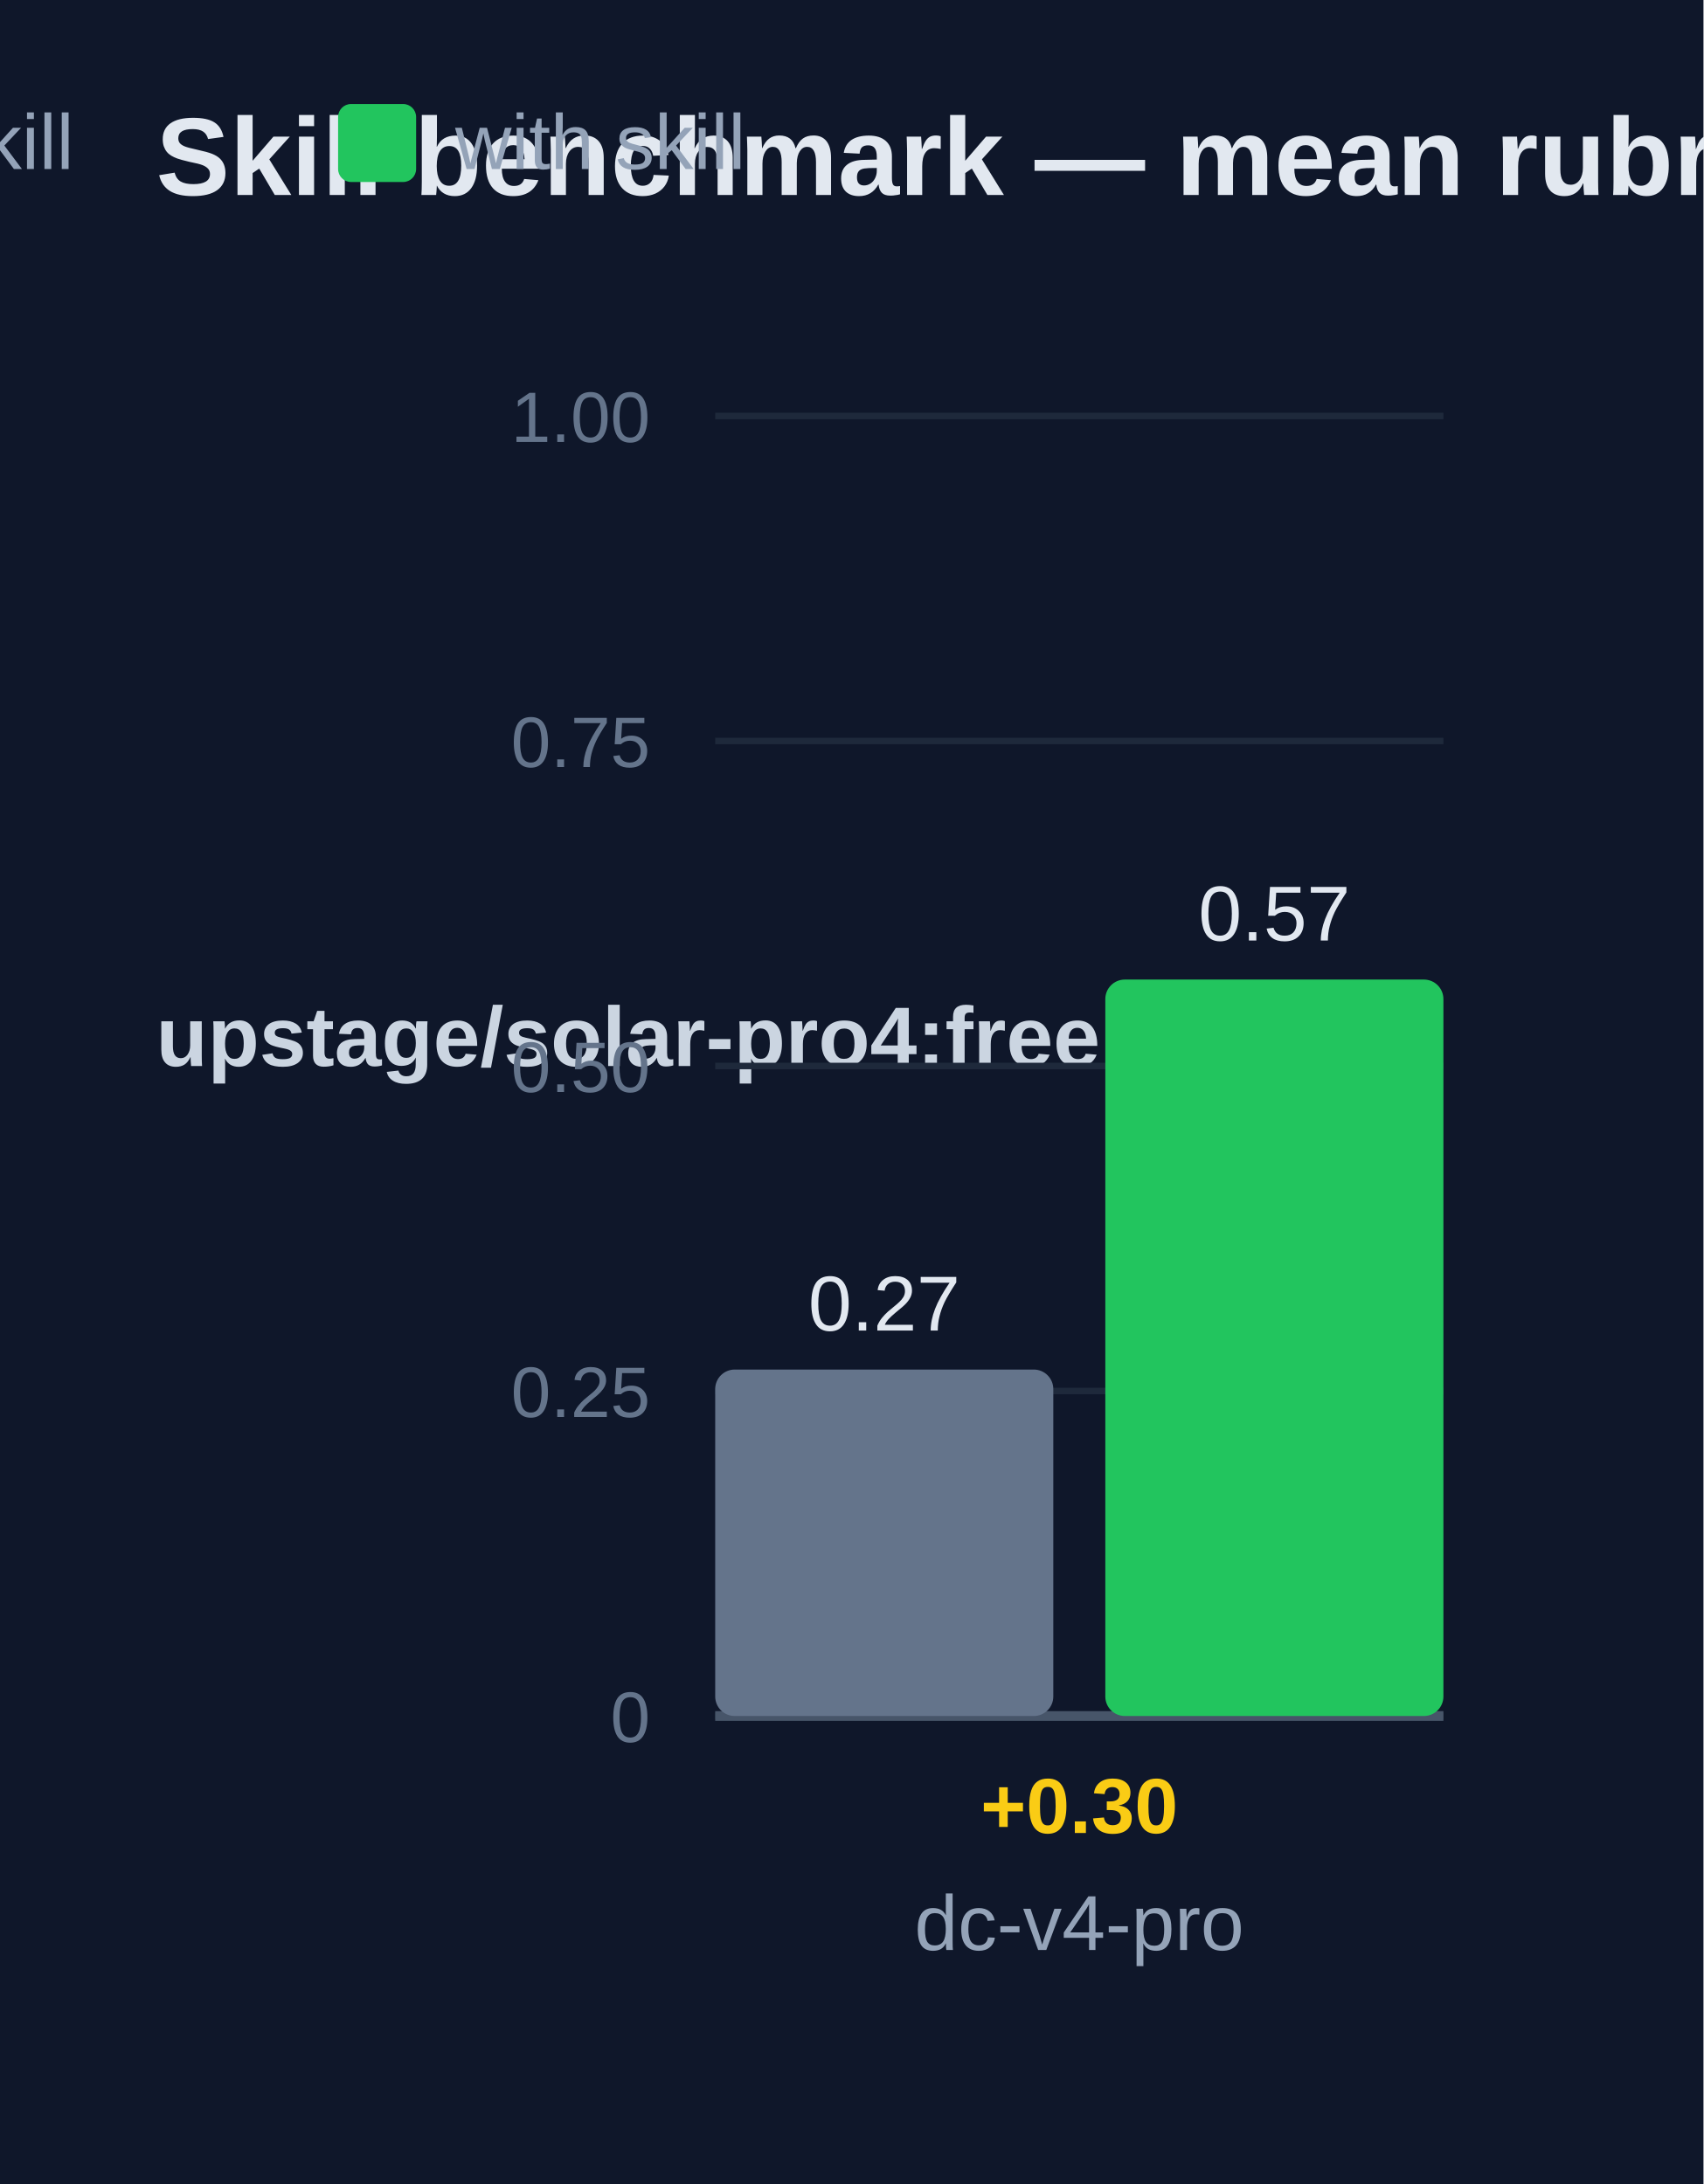
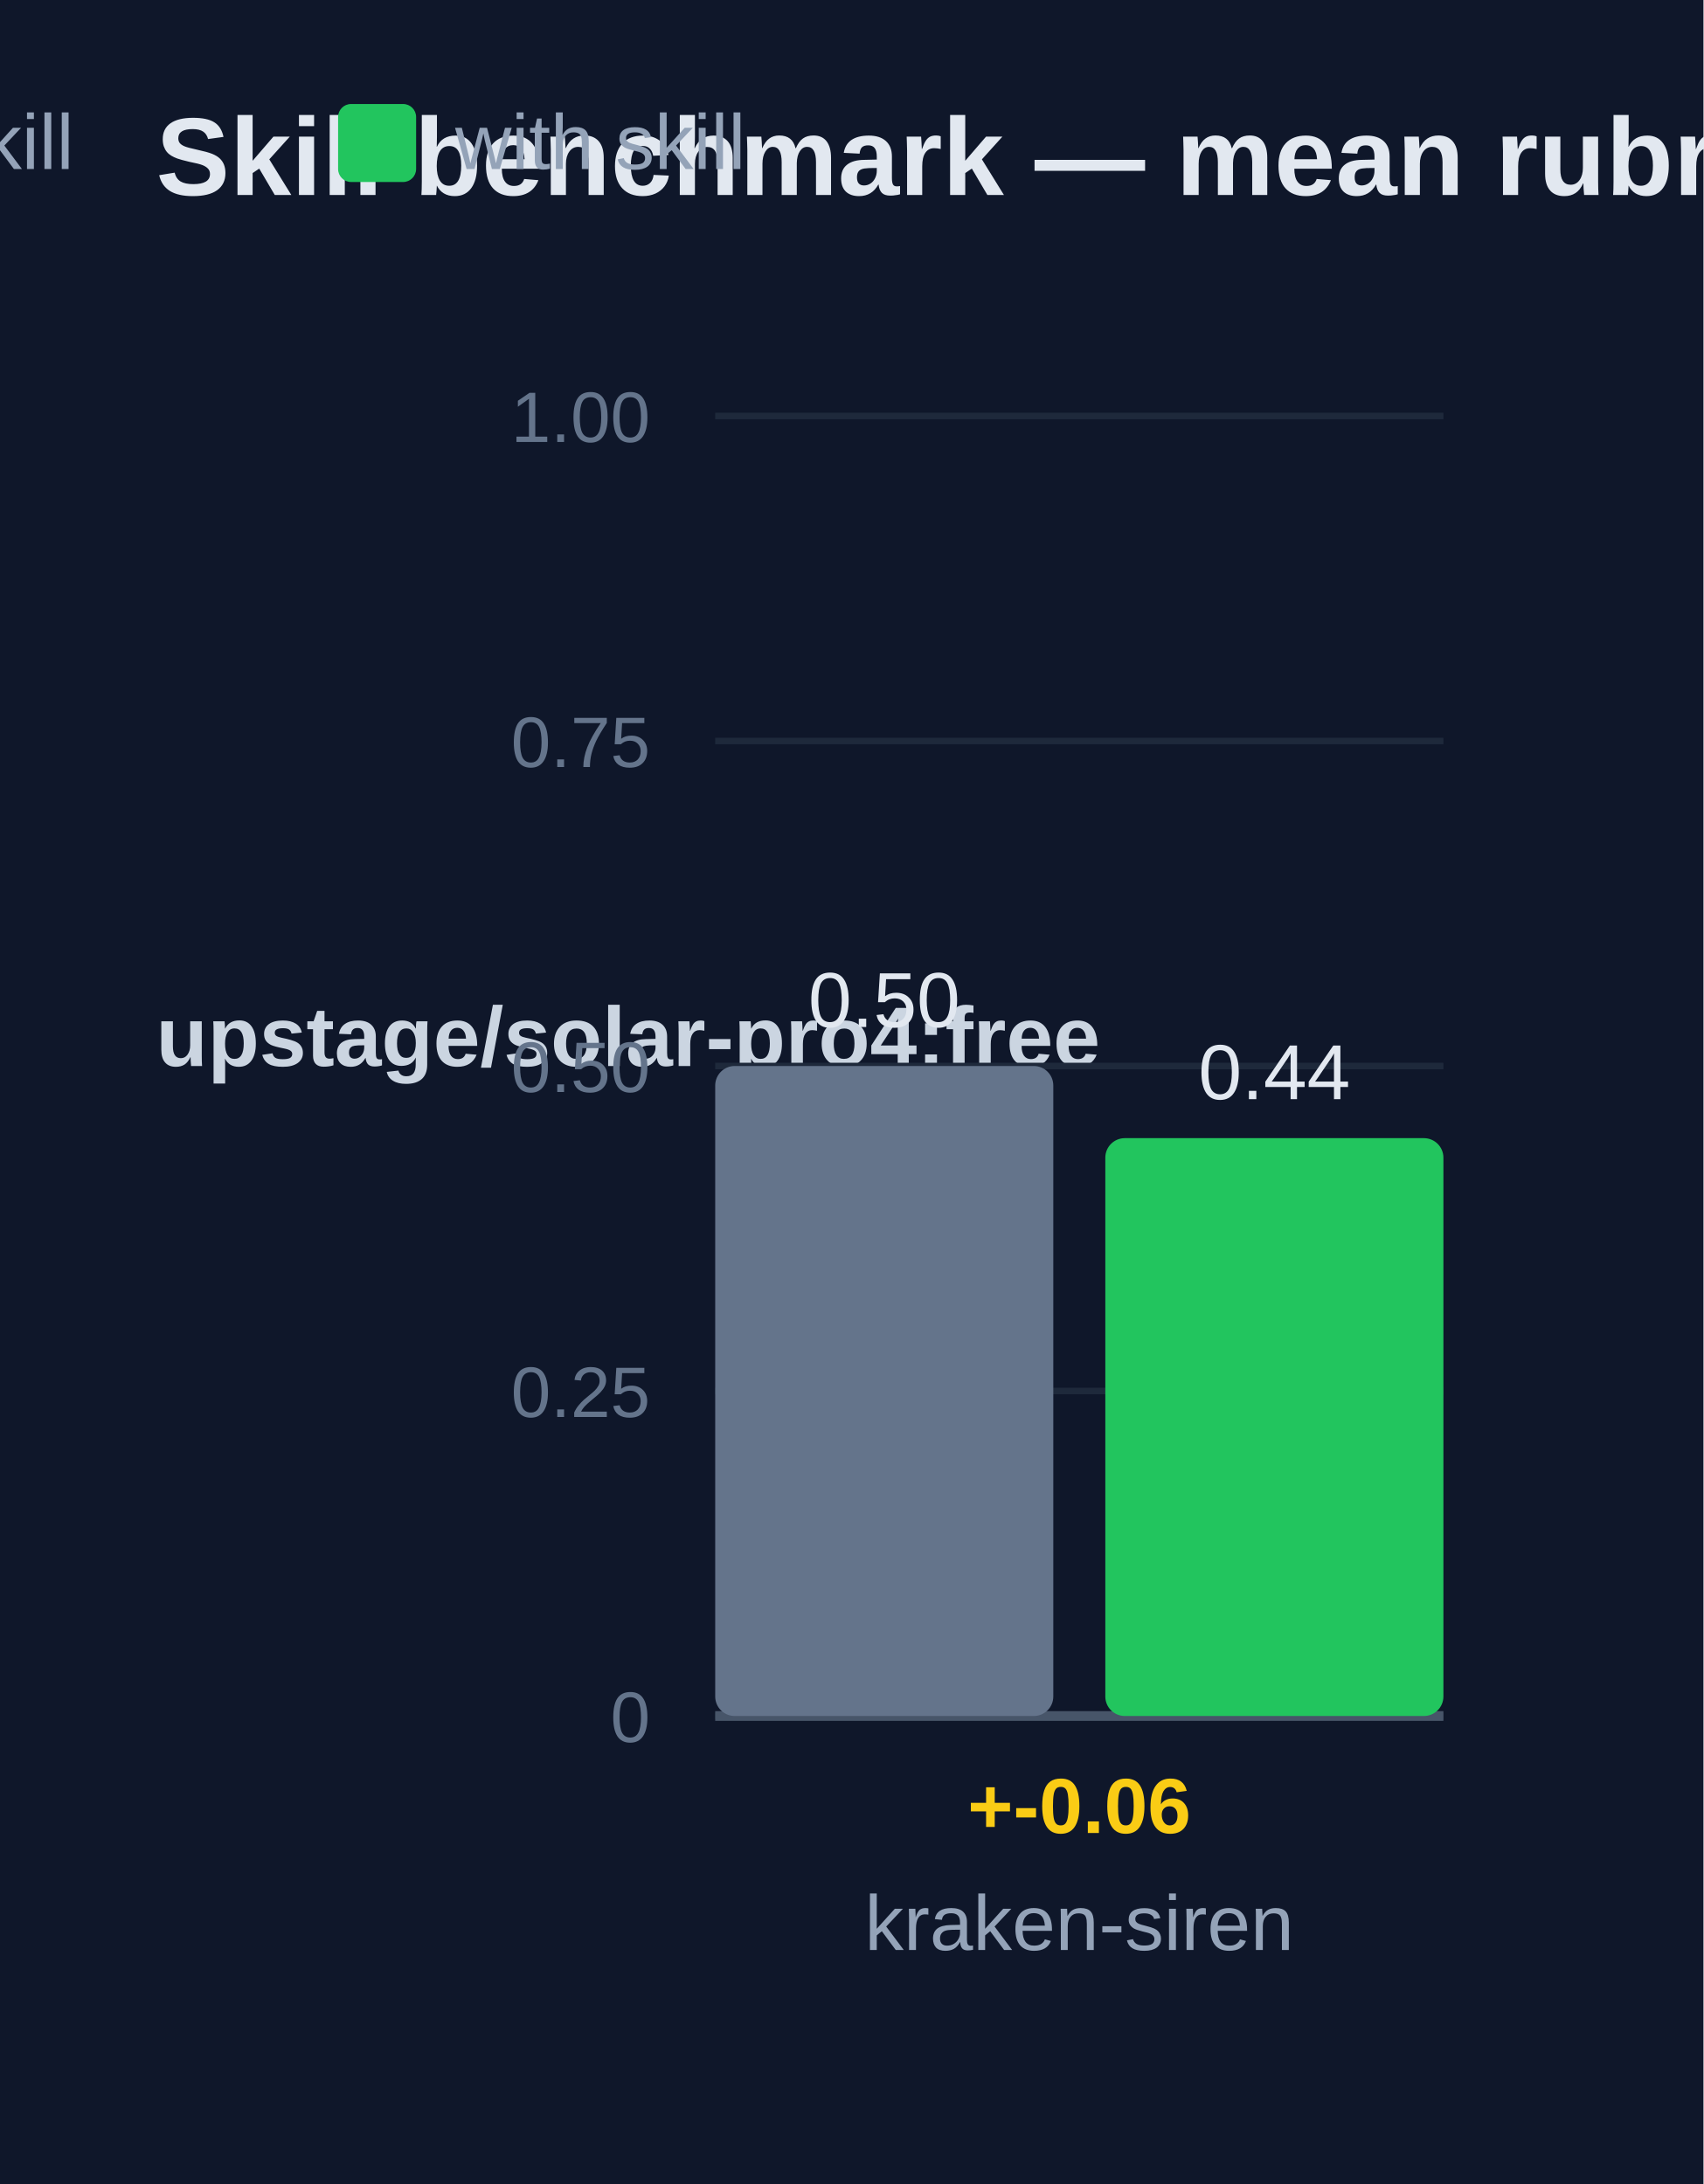
<svg xmlns="http://www.w3.org/2000/svg" width="262" height="336" font-family="Segoe UI, Arial, sans-serif">
  <rect width="100%" height="100%" fill="#0f172a" />
  <text x="24" y="30" fill="#e2e8f0" font-size="17" font-weight="bold">Skill benchmark — mean rubric score (n=3 reps)</text>
  <rect x="-68" y="16" width="12" height="12" rx="2" fill="#64748b" />
  <text x="-50" y="26" fill="#94a3b8" font-size="12">without skill</text>
  <rect x="52" y="16" width="12" height="12" rx="2" fill="#22c55e" />
  <text x="70" y="26" fill="#94a3b8" font-size="12">with skill</text>
  <text x="24" y="164" fill="#cbd5e1" font-size="13" font-weight="600">upstage/solar-pro4:free</text>
  <line x1="110" y1="264.0" x2="222" y2="264.0" stroke="#1e293b" stroke-width="1" />
  <text x="100" y="268.0" fill="#64748b" font-size="11" text-anchor="end">0</text>
  <line x1="110" y1="214.0" x2="222" y2="214.0" stroke="#1e293b" stroke-width="1" />
  <text x="100" y="218.0" fill="#64748b" font-size="11" text-anchor="end">0.25</text>
  <line x1="110" y1="164.0" x2="222" y2="164.0" stroke="#1e293b" stroke-width="1" />
  <text x="100" y="168.0" fill="#64748b" font-size="11" text-anchor="end">0.50</text>
  <line x1="110" y1="114.0" x2="222" y2="114.0" stroke="#1e293b" stroke-width="1" />
  <text x="100" y="118.0" fill="#64748b" font-size="11" text-anchor="end">0.75</text>
  <line x1="110" y1="64.0" x2="222" y2="64.0" stroke="#1e293b" stroke-width="1" />
  <text x="100" y="68.0" fill="#64748b" font-size="11" text-anchor="end">1.00</text>
  <line x1="110" y1="264" x2="222" y2="264" stroke="#475569" stroke-width="1.5" />
-   <rect x="110" y="210.7" width="52" height="53.3" rx="3" fill="#64748b" />
-   <text x="136.0" y="204.7" fill="#e2e8f0" font-size="12" text-anchor="middle">0.27</text>
-   <rect x="170" y="150.7" width="52" height="113.3" rx="3" fill="#22c55e" />
-   <text x="196.0" y="144.7" fill="#e2e8f0" font-size="12" text-anchor="middle">0.57</text>
-   <text x="166.0" y="282" fill="#facc15" font-size="12" font-weight="600" text-anchor="middle">+0.30</text>
-   <text x="166.0" y="300" fill="#94a3b8" font-size="12" text-anchor="middle">dc-v4-pro</text>
+   <rect x="110" y="164.0" width="52" height="100.0" rx="3" fill="#64748b" />
+   <text x="136.0" y="158.0" fill="#e2e8f0" font-size="12" text-anchor="middle">0.50</text>
+   <rect x="170" y="175.1" width="52" height="88.9" rx="3" fill="#22c55e" />
+   <text x="196.0" y="169.1" fill="#e2e8f0" font-size="12" text-anchor="middle">0.44</text>
+   <text x="166.0" y="282" fill="#facc15" font-size="12" font-weight="600" text-anchor="middle">+-0.06</text>
+   <text x="166.0" y="300" fill="#94a3b8" font-size="12" text-anchor="middle">kraken-siren</text>
</svg>
